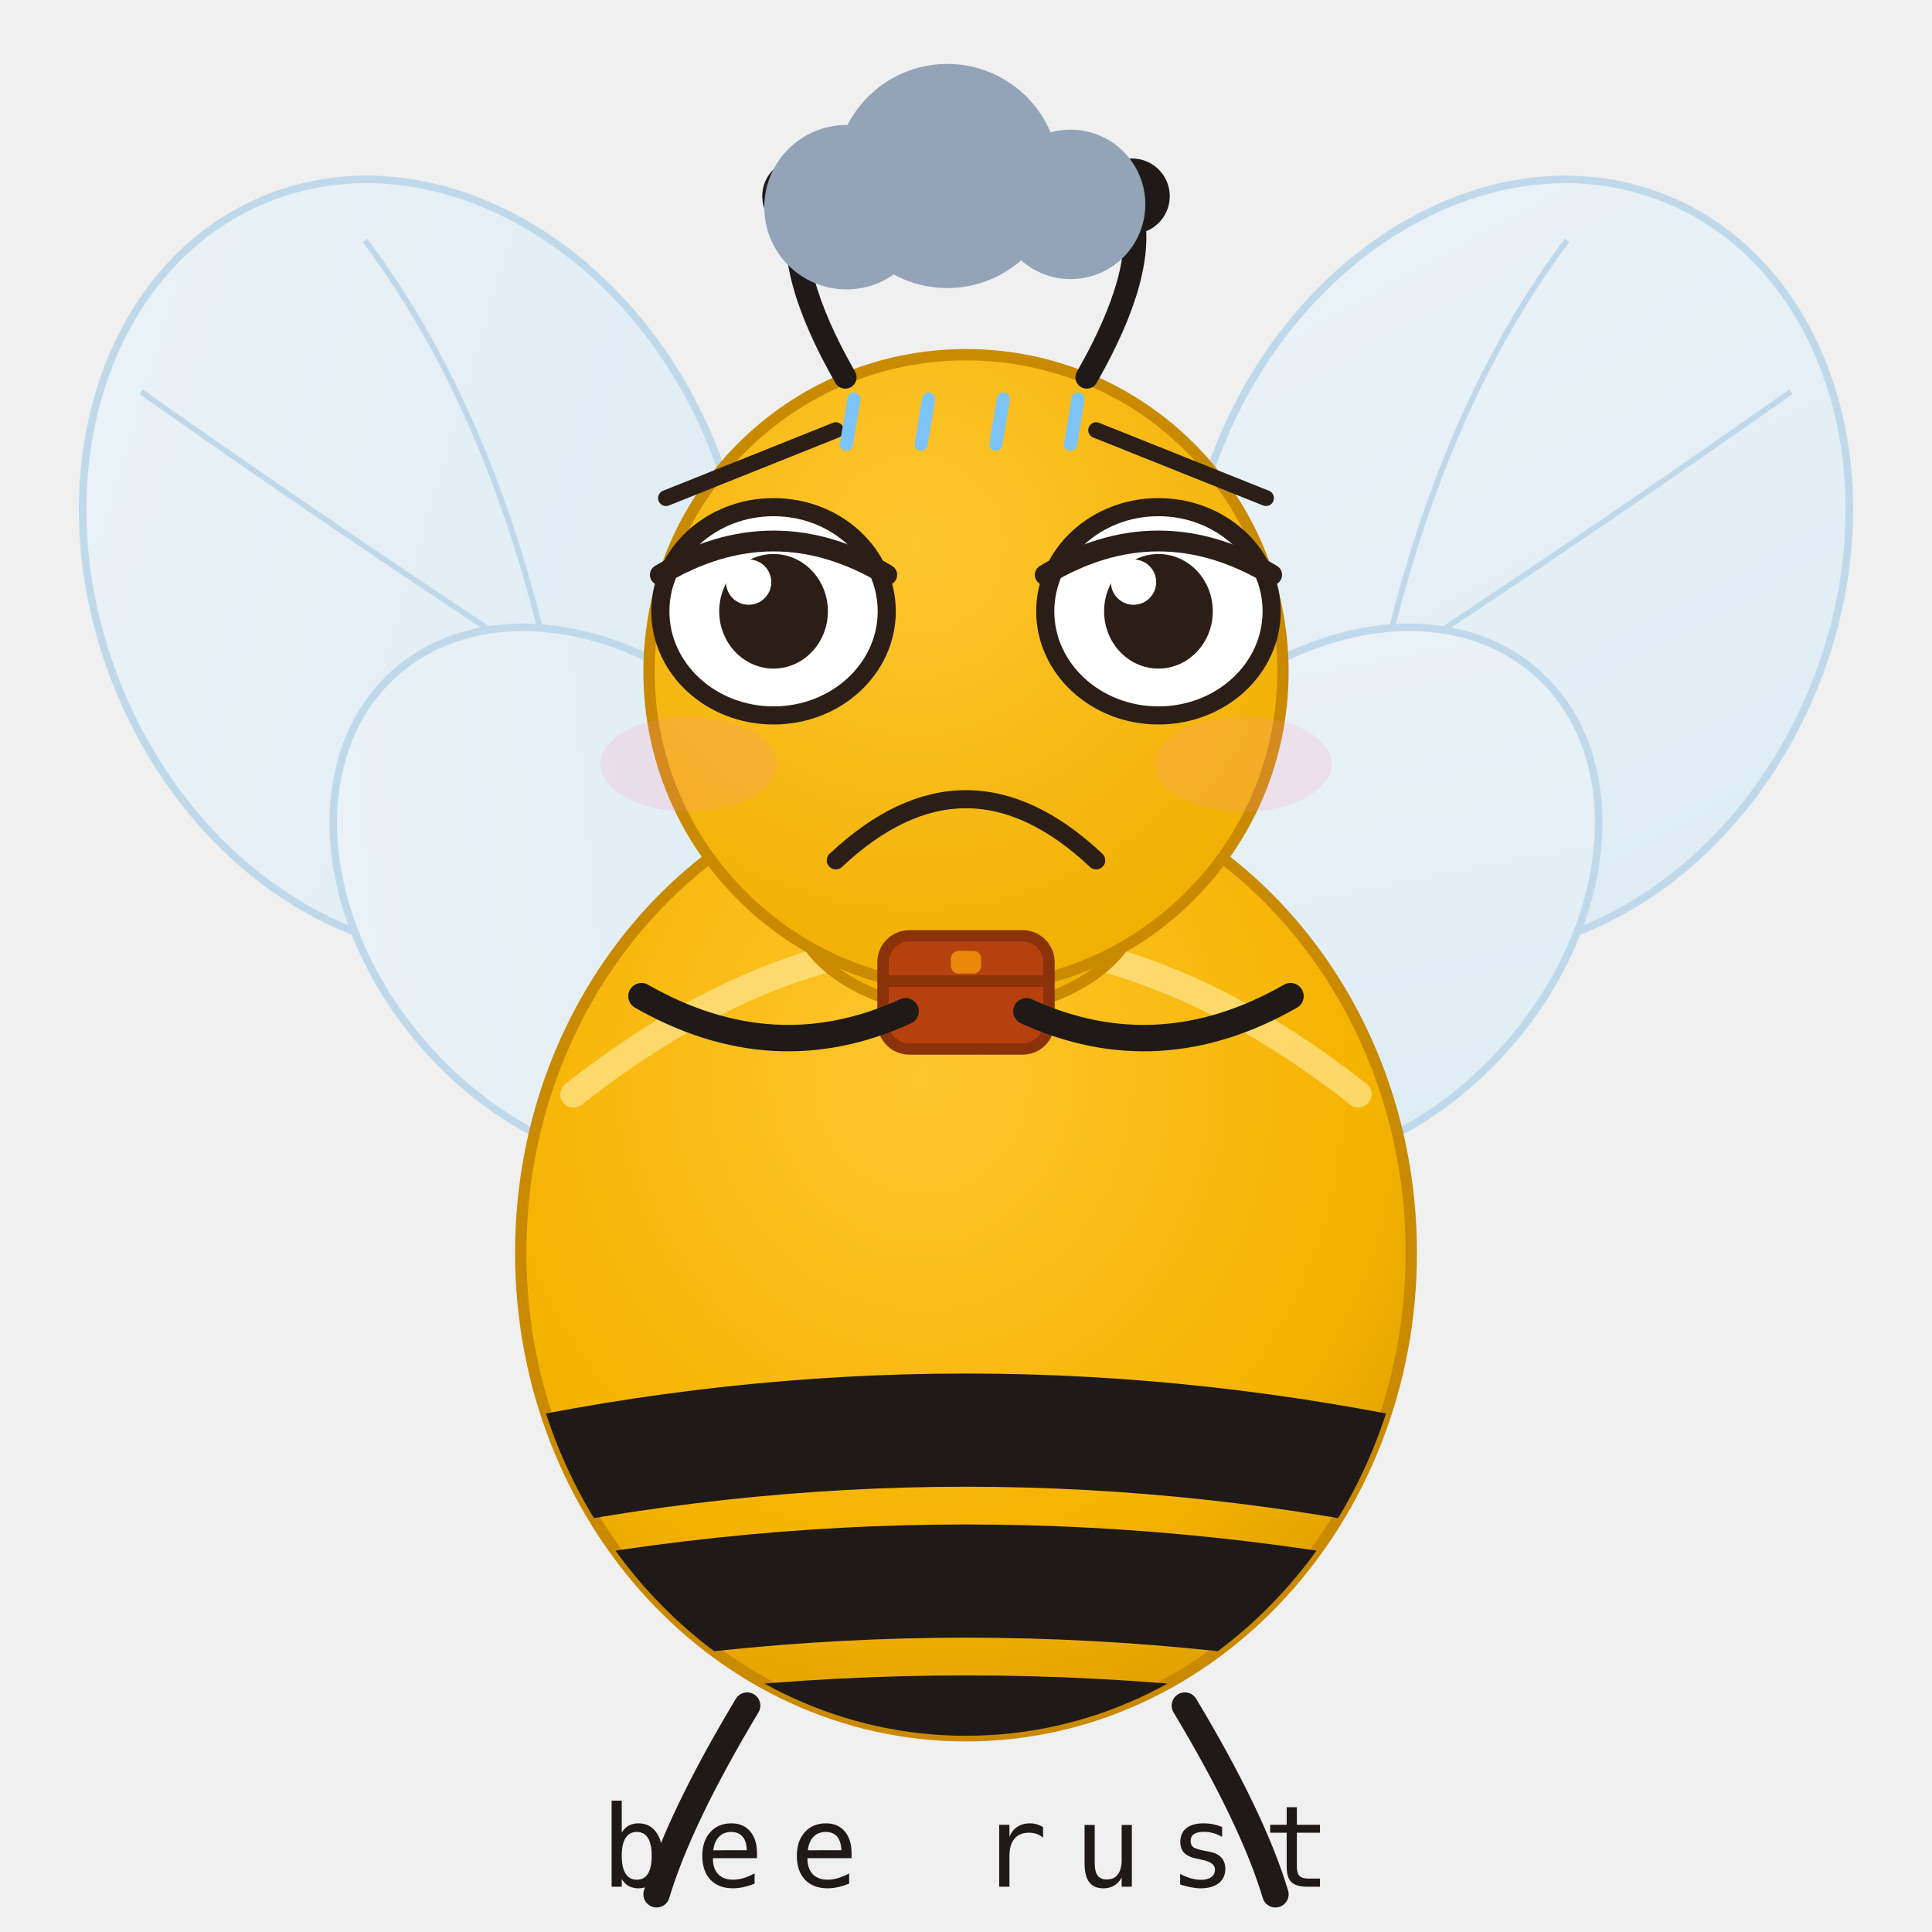
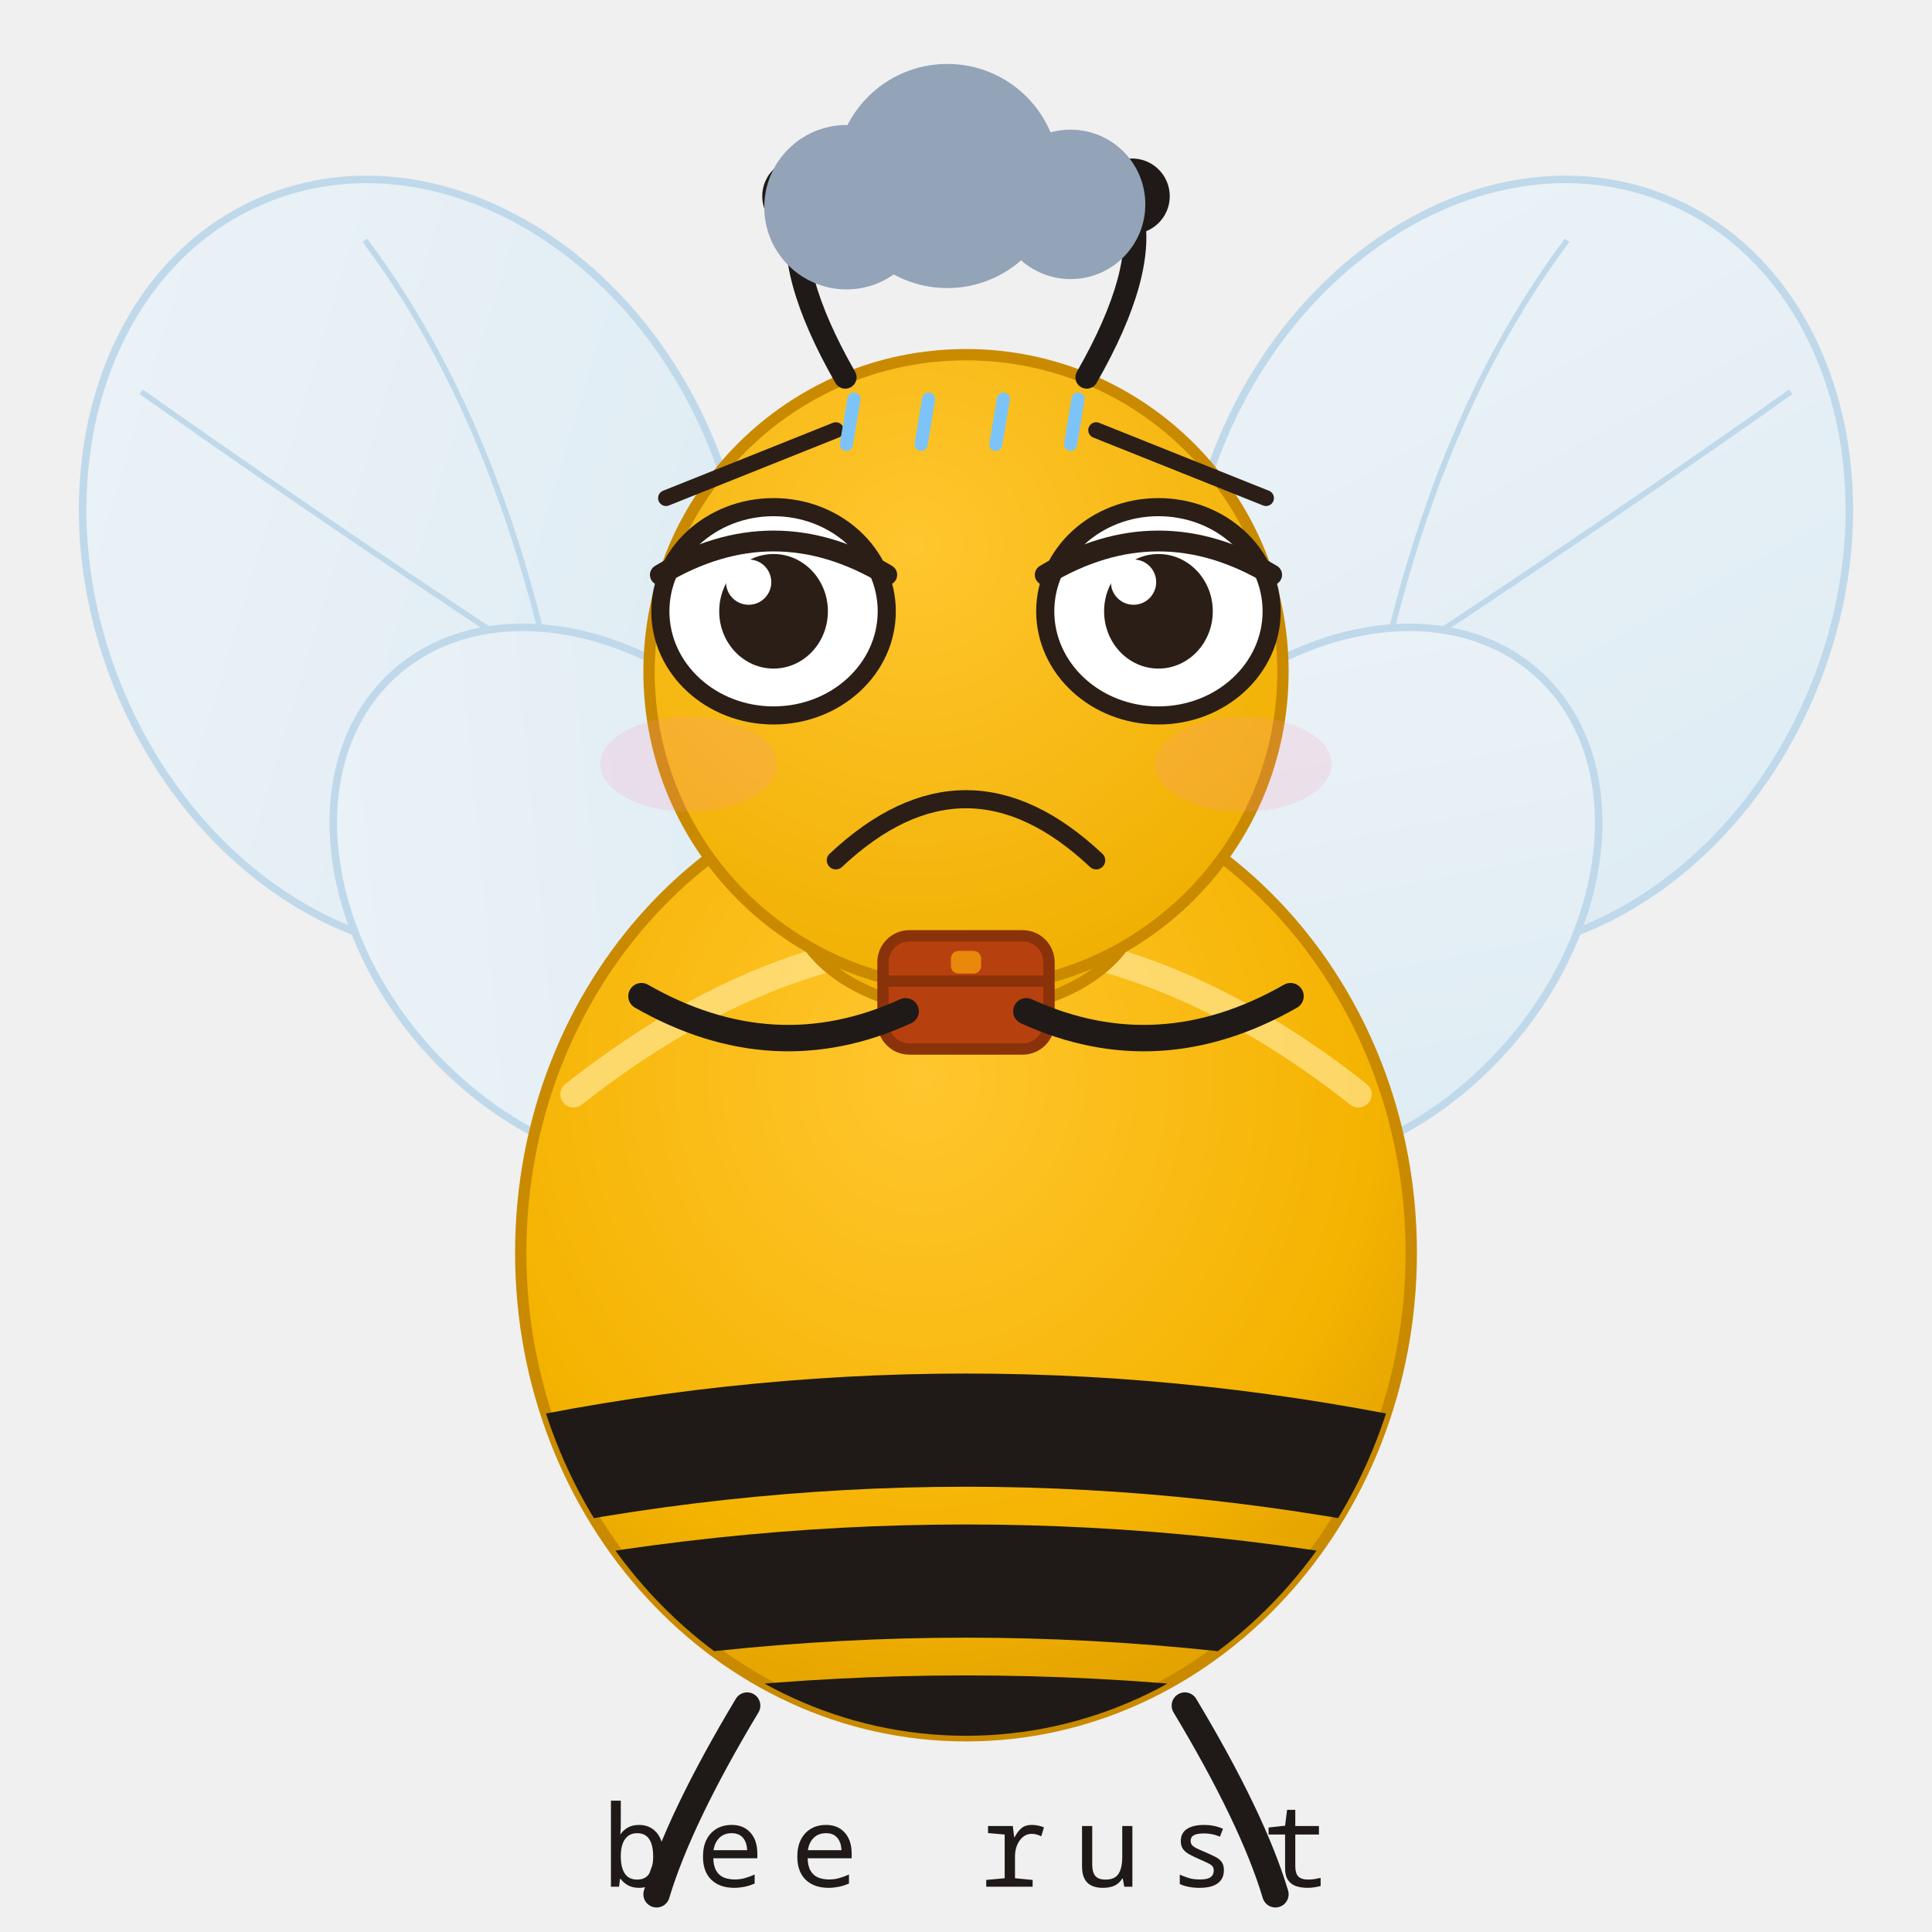
<svg xmlns="http://www.w3.org/2000/svg" viewBox="0 0 512 512" width="512" height="512" role="img" aria-label="Rusty · 沮丧 Depressed">
  <style>
.ex-motion { animation: ex-slump 4.2s ease-in-out infinite; transform-box: fill-box; transform-origin: 50% 50%; }
.ex-anim-tear { animation: ex-tear 1.8s ease-in infinite; transform-box: fill-box; transform-origin: center; }
.ex-anim-sweat { animation: ex-tear 1.5s ease-in infinite; transform-box: fill-box; transform-origin: center; }
.ex-anim-heart { animation: ex-heart 2.2s ease-out infinite; transform-box: fill-box; transform-origin: center; }
.ex-anim-spark { animation: ex-spark 1.9s ease-in-out infinite; transform-box: fill-box; transform-origin: center; }
.ex-anim-rain { animation: ex-rain 1.4s linear infinite; transform-box: fill-box; transform-origin: center; }
.ex-anim-confetti { animation: ex-confetti 2.4s linear infinite; transform-box: fill-box; transform-origin: center; }
.ex-anim-pulse { animation: ex-pulse 1.6s ease-in-out infinite; transform-box: fill-box; transform-origin: center; }
.ex-anim-knock { animation: ex-knock 0.55s ease-in-out infinite; transform-box: fill-box; transform-origin: center; }
.ex-anim-knockline { animation: ex-knockline 0.55s ease-out infinite; transform-box: fill-box; transform-origin: center; }
.ex-anim-palm { animation: ex-palm 0.9s ease-in-out infinite; transform-box: fill-box; transform-origin: center; }
.ex-anim-steam { animation: ex-steam 1.8s ease-out infinite; transform-box: fill-box; transform-origin: center; }
.ex-anim-shock { animation: ex-shock 0.5s ease-in-out infinite; transform-box: fill-box; transform-origin: center; }
.ex-anim-please { animation: ex-please 1.4s ease-in-out infinite; transform-box: fill-box; transform-origin: center; }
.ex-anim-drift { animation: ex-drift 4.5s ease-in-out infinite; transform-box: fill-box; transform-origin: center; }
@keyframes ex-slump { 0%,100% { transform: translateY(0); } 50% { transform: translateY(9.6px); } }
@keyframes ex-tear { 0% { transform: translateY(0); opacity: 0; } 18% { opacity: 1; } 100% { transform: translateY(33px); opacity: 0; } }
@keyframes ex-heart { 0% { transform: translateY(0) scale(.65); opacity: 0; } 20% { opacity: 1; } 100% { transform: translateY(-54px) scale(1.15); opacity: 0; } }
@keyframes ex-spark { 0%,100% { transform: scale(.6) rotate(0deg); opacity: .3; } 50% { transform: scale(1.15) rotate(25deg); opacity: 1; } }
@keyframes ex-rain { 0% { transform: translateY(0); opacity: 0; } 20% { opacity: 1; } 100% { transform: translateY(36px); opacity: 0; } }
@keyframes ex-confetti { 0% { transform: translateY(-10.5px) rotate(0deg); opacity: 1; } 100% { transform: translateY(48px) rotate(200deg); opacity: 0; } }
@keyframes ex-pulse { 0%,100% { transform: scale(1); opacity: .35; } 50% { transform: scale(1.18); opacity: .7; } }
@keyframes ex-knock { 0%,100% { transform: translateX(13.5px); } 35% { transform: translateX(0); } }
@keyframes ex-knockline { 0%,100% { transform: scaleX(.6); opacity: .35; } 35% { transform: scaleX(1); opacity: 1; } }
@keyframes ex-palm { 0%,100% { transform: translateY(0) rotate(0deg); } 50% { transform: translateY(-3.6px) rotate(-4deg); } }
@keyframes ex-steam { 0% { transform: translateY(0); opacity: .7; } 100% { transform: translateY(-27px); opacity: 0; } }
@keyframes ex-shock { 0%,100% { transform: scaleX(.7); opacity: .4; } 50% { transform: scaleX(1.25); opacity: 1; } }
@keyframes ex-please { 0%,100% { transform: translateY(0); } 50% { transform: translateY(-5.4px); } }
@keyframes ex-drift { 0%,100% { transform: translateY(0); } 50% { transform: translateY(-6px); } }
@media (prefers-reduced-motion: reduce) {
  .ex-motion, [class*="ex-anim-"] { animation: none !important; }
}
</style>
  <g class="ex-motion ex-depressed">
    <g class="ex-base">
      <defs>
        <radialGradient id="bellyGrad" cx="45%" cy="32%" r="72%">
          <stop offset="0%" stop-color="#FFC62E" />
          <stop offset="70%" stop-color="#F5B301">
        
      </stop>
          <stop offset="100%" stop-color="#DE9E00" />
        </radialGradient>
        <radialGradient id="headGrad" cx="42%" cy="30%" r="75%">
          <stop offset="0%" stop-color="#FFC62E" />
          <stop offset="100%" stop-color="#F0AF00" />
        </radialGradient>
        <linearGradient id="wingGrad" x1="0" y1="0" x2="1" y2="1">
          <stop offset="0%" stop-color="#EAF5FC" />
          <stop offset="100%" stop-color="#CFE8F5" />
        </linearGradient>
        <clipPath id="bellyClip">
          <ellipse cx="256" cy="332" rx="118" ry="128" />
        </clipPath>
      </defs>
      <g>
        <g fill="url(#wingGrad)" stroke="#9FC9E8" stroke-width="2" opacity="0.6">
          <g>
            <ellipse cx="110" cy="150" rx="85" ry="105" transform="rotate(-22 110 150)" />
            <path d="M60 80 Q105 150 165 235" fill="none" stroke-width="1.5" transform="rotate(-22 110 150)" />
            <path d="M130 65 Q150 140 120 245" fill="none" stroke-width="1.5" transform="rotate(-22 110 150)" />
          </g>
          <g>
            <ellipse cx="402" cy="150" rx="85" ry="105" transform="rotate(22 402 150)" />
            <path d="M452 80 Q407 150 347 235" fill="none" stroke-width="1.5" transform="rotate(22 402 150)" />
            <path d="M382 65 Q362 140 392 245" fill="none" stroke-width="1.5" transform="rotate(22 402 150)" />
          </g>
          <g>
            <ellipse cx="158" cy="238" rx="60" ry="80" transform="rotate(-42 158 238)" />
          </g>
          <g>
            <ellipse cx="354" cy="238" rx="60" ry="80" transform="rotate(42 354 238)" />
          </g>
        </g>
        <g stroke="#1F1A17" stroke-width="7" stroke-linecap="round" fill="none">
          <path d="M198 452 Q180 482 174 502" />
          <path d="M314 452 Q332 482 338 502" />
        </g>
        <g>
          <ellipse cx="256" cy="332" rx="118" ry="128" fill="url(#bellyGrad)" stroke="#C98A00" stroke-width="3" />
          <path d="M152 290 Q256 208 360 290" fill="none" stroke="#FFE38A" stroke-width="7" stroke-linecap="round" opacity="0.75">
      
    </path>
          <g clip-path="url(#bellyClip)">
            <path d="M128 378 Q256 350 384 378 L384 408 Q256 380 128 408 Z" fill="#1F1A17" />
            <path d="M124 418 Q256 390 388 418 L388 448 Q256 420 124 448 Z" fill="#1F1A17" />
            <path d="M120 458 Q256 430 392 458 L392 486 Q256 460 120 486 Z" fill="#1F1A17" />
          </g>
        </g>
        <ellipse cx="256" cy="238" rx="46" ry="30" fill="url(#headGrad)" stroke="#C98A00" stroke-width="3" />
        <circle cx="256" cy="178" r="84" fill="url(#headGrad)" stroke="#C98A00" stroke-width="3" />
        <g stroke="#1F1A17" stroke-width="6" stroke-linecap="round" fill="#1F1A17">
          <path d="M224 100 Q208 72 212 56" fill="none" />
          <circle cx="212" cy="52" r="7" />
          <path d="M288 100 Q304 72 300 56" fill="none" />
          <circle cx="300" cy="52" r="7" />
        </g>
        <g>
          <rect x="234" y="248" width="44" height="30" rx="7" fill="#B7410E" stroke="#8A320A" stroke-width="3" />
          <path d="M234 260 L278 260" stroke="#8A320A" stroke-width="3" />
          <rect x="252" y="252" width="8" height="6" rx="2" fill="#E8890C" />
          <path d="M170 264 Q205 284 240 268" fill="none" stroke="#1F1A17" stroke-width="7" stroke-linecap="round" />
          <path d="M342 264 Q307 284 272 268" fill="none" stroke="#1F1A17" stroke-width="7" stroke-linecap="round" />
        </g>
-         <text x="256" y="500" text-anchor="middle" font-family="ui-monospace,SFMono-Regular,Menlo,monospace" font-size="30" letter-spacing="7" fill="#1F1A17">bee rust</text>
+         <text x="256" y="500" text-anchor="middle" font-family="'JetBrains Mono','Noto Sans Mono','DejaVu Sans Mono',ui-monospace,monospace" font-size="30" letter-spacing="7" fill="#1F1A17">bee rust</text>
      </g>
    </g>
    <g class="ex-face">
      <path d="M 176.5,132 L 221.5,114" stroke="#2A1E16" stroke-width="4.2" stroke-linecap="round" />
      <path d="M 335.5,132 L 290.5,114" stroke="#2A1E16" stroke-width="4.2" stroke-linecap="round" />
      <ellipse cx="205" cy="162" rx="30" ry="27.6" fill="#FFFFFF" stroke="#2A1E16" stroke-width="4.8" />
      <ellipse cx="205" cy="162" rx="14.4" ry="15.18" fill="#2A1E16" />
      <circle cx="198.4" cy="154.27" r="6" fill="#FFFFFF" />
      <path d="M 175,152.34 Q 205,134.4 235,152.34" fill="none" stroke="#2A1E16" stroke-width="5.52" stroke-linecap="round" />
      <ellipse cx="307" cy="162" rx="30" ry="27.6" fill="#FFFFFF" stroke="#2A1E16" stroke-width="4.8" />
      <ellipse cx="307" cy="162" rx="14.4" ry="15.18" fill="#2A1E16" />
      <circle cx="300.4" cy="154.27" r="6" fill="#FFFFFF" />
      <path d="M 277,152.34 Q 307,134.4 337,152.34" fill="none" stroke="#2A1E16" stroke-width="5.52" stroke-linecap="round" />
      <path d="M 221.5,228 Q 256,195.6 290.5,228" fill="none" stroke="#2A1E16" stroke-width="4.8" stroke-linecap="round" />
      <ellipse cx="182.5" cy="202.5" rx="23.4" ry="12.6" fill="#FF8FB3" opacity="0.18" />
      <ellipse cx="329.5" cy="202.5" rx="23.4" ry="12.6" fill="#FF8FB3" opacity="0.18" />
      <g class="ex-anim-drift">
        <circle cx="224.32" cy="54.91" r="21.78" fill="#93A3B8" />
        <circle cx="251.05" cy="46.64" r="29.7" fill="#93A3B8" />
        <circle cx="283.72" cy="54.16" r="19.8" fill="#93A3B8" />
        <rect x="211.45" y="51.15" width="89.1" height="15.8" rx="7.9" fill="#93A3B8" />
      </g>
      <g transform="translate(226.3 105.75)">
        <path class="ex-anim-rain" style="animation-delay:0.0s" d="M 0 0 L -2 12" stroke="#7CC4F8" stroke-width="3.47" stroke-linecap="round" />
      </g>
      <g transform="translate(246.1 105.75)">
        <path class="ex-anim-rain" style="animation-delay:0.22s" d="M 0 0 L -2 12" stroke="#7CC4F8" stroke-width="3.47" stroke-linecap="round" />
      </g>
      <g transform="translate(265.9 105.75)">
        <path class="ex-anim-rain" style="animation-delay:0.44s" d="M 0 0 L -2 12" stroke="#7CC4F8" stroke-width="3.47" stroke-linecap="round" />
      </g>
      <g transform="translate(285.7 105.75)">
        <path class="ex-anim-rain" style="animation-delay:0.66s" d="M 0 0 L -2 12" stroke="#7CC4F8" stroke-width="3.47" stroke-linecap="round" />
      </g>
    </g>
  </g>
</svg>
